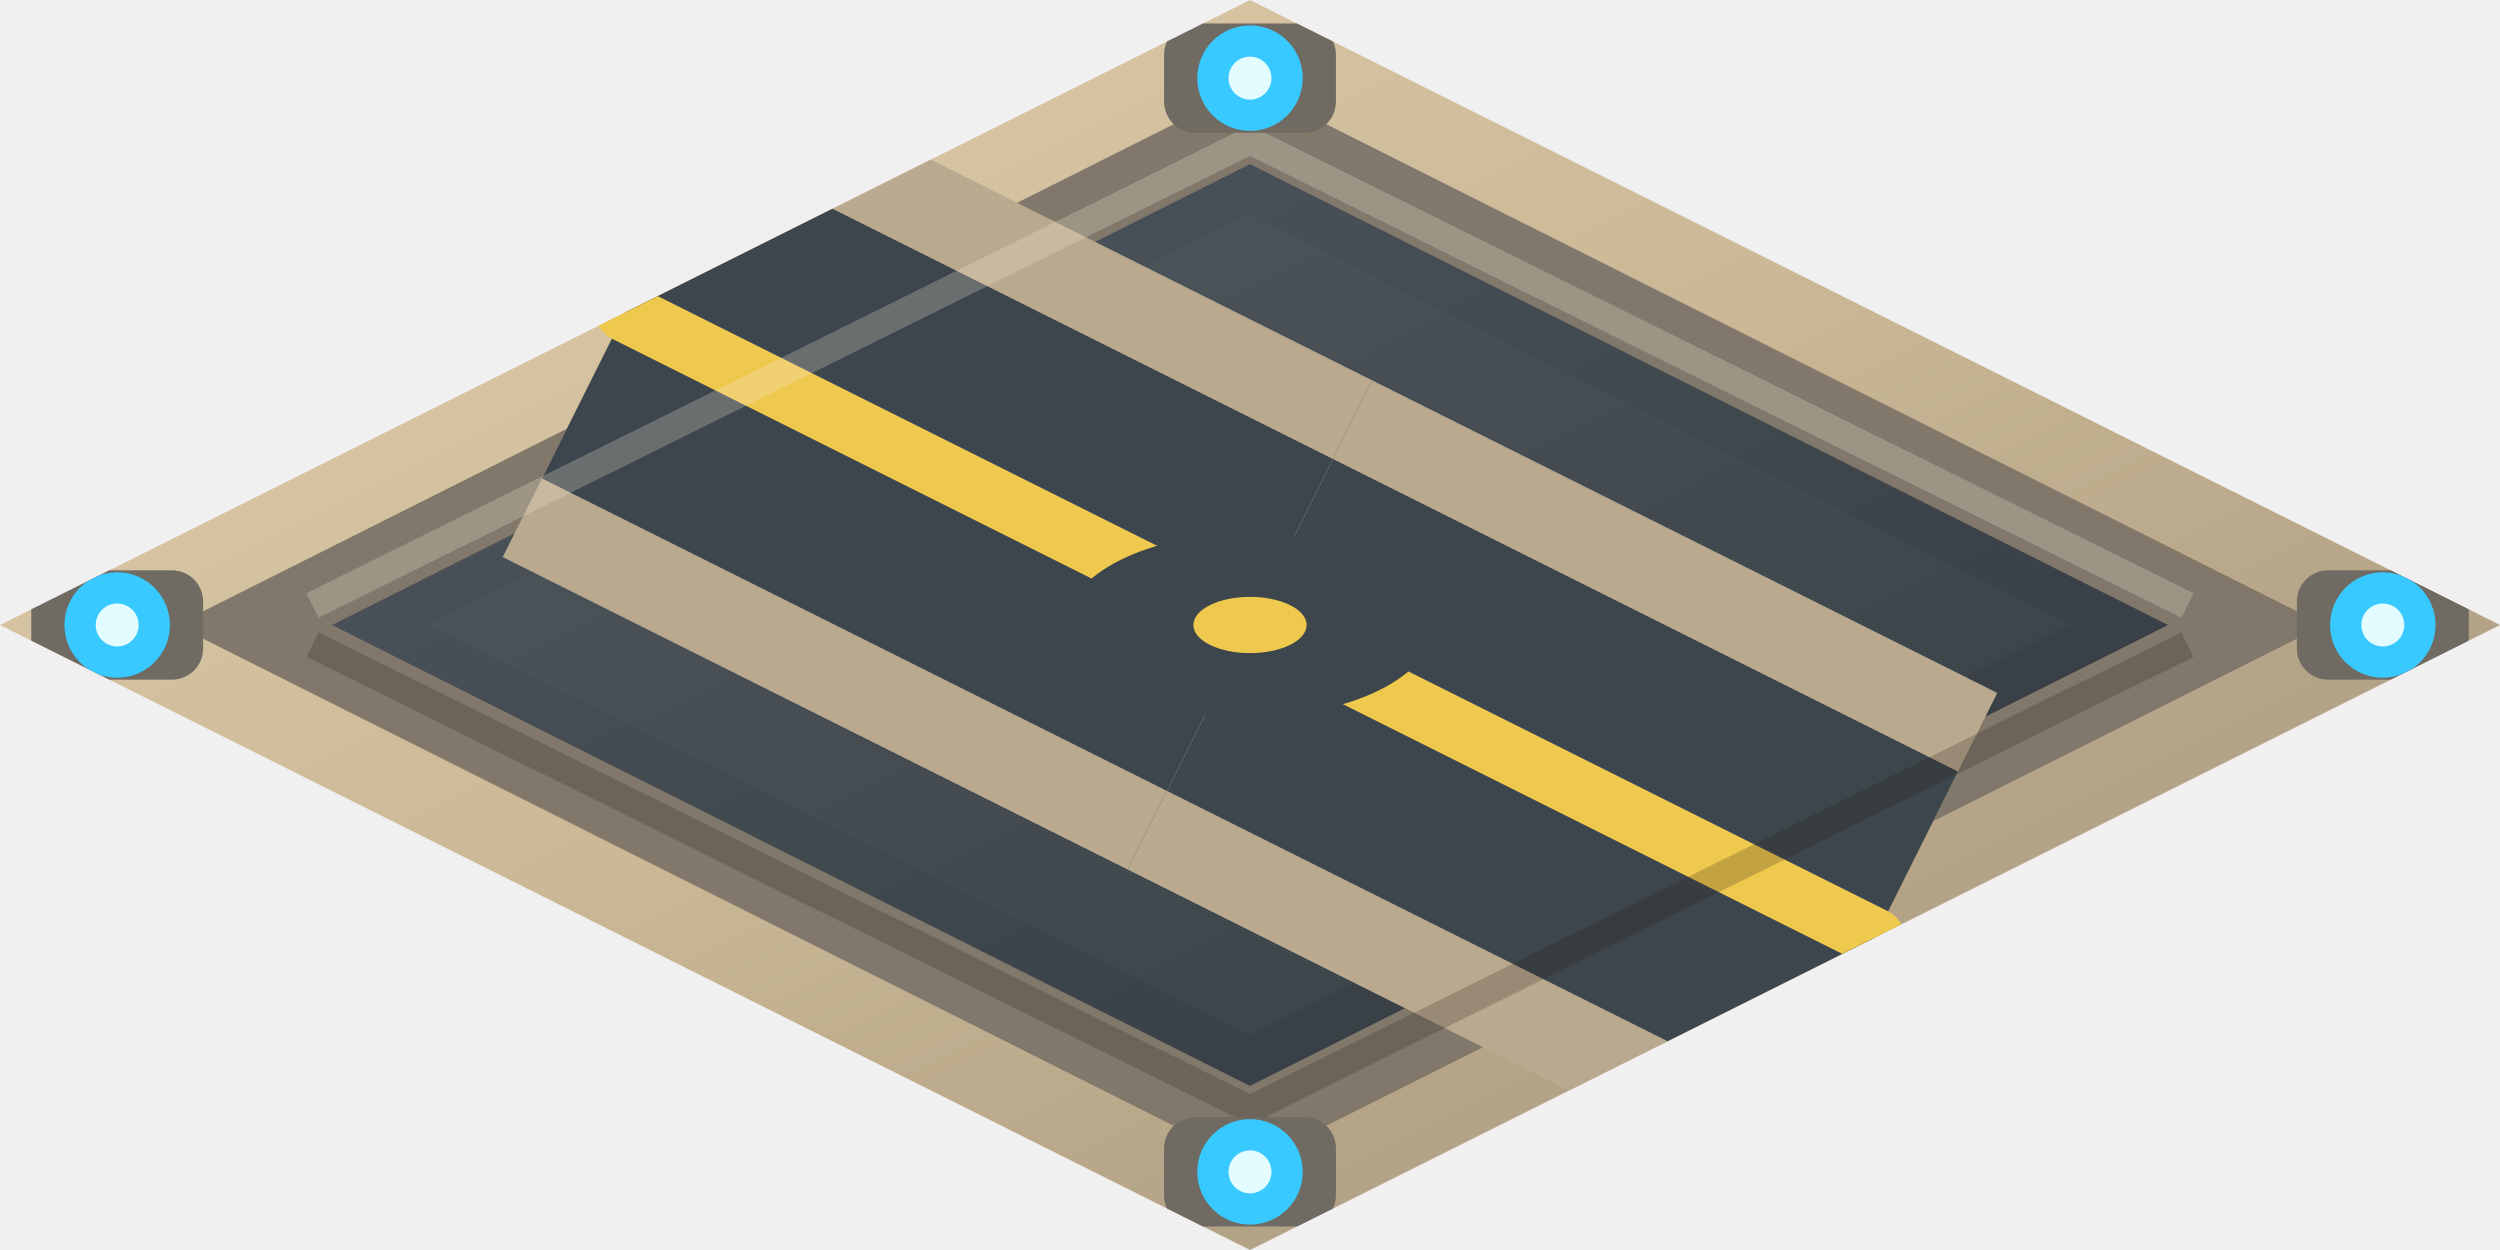
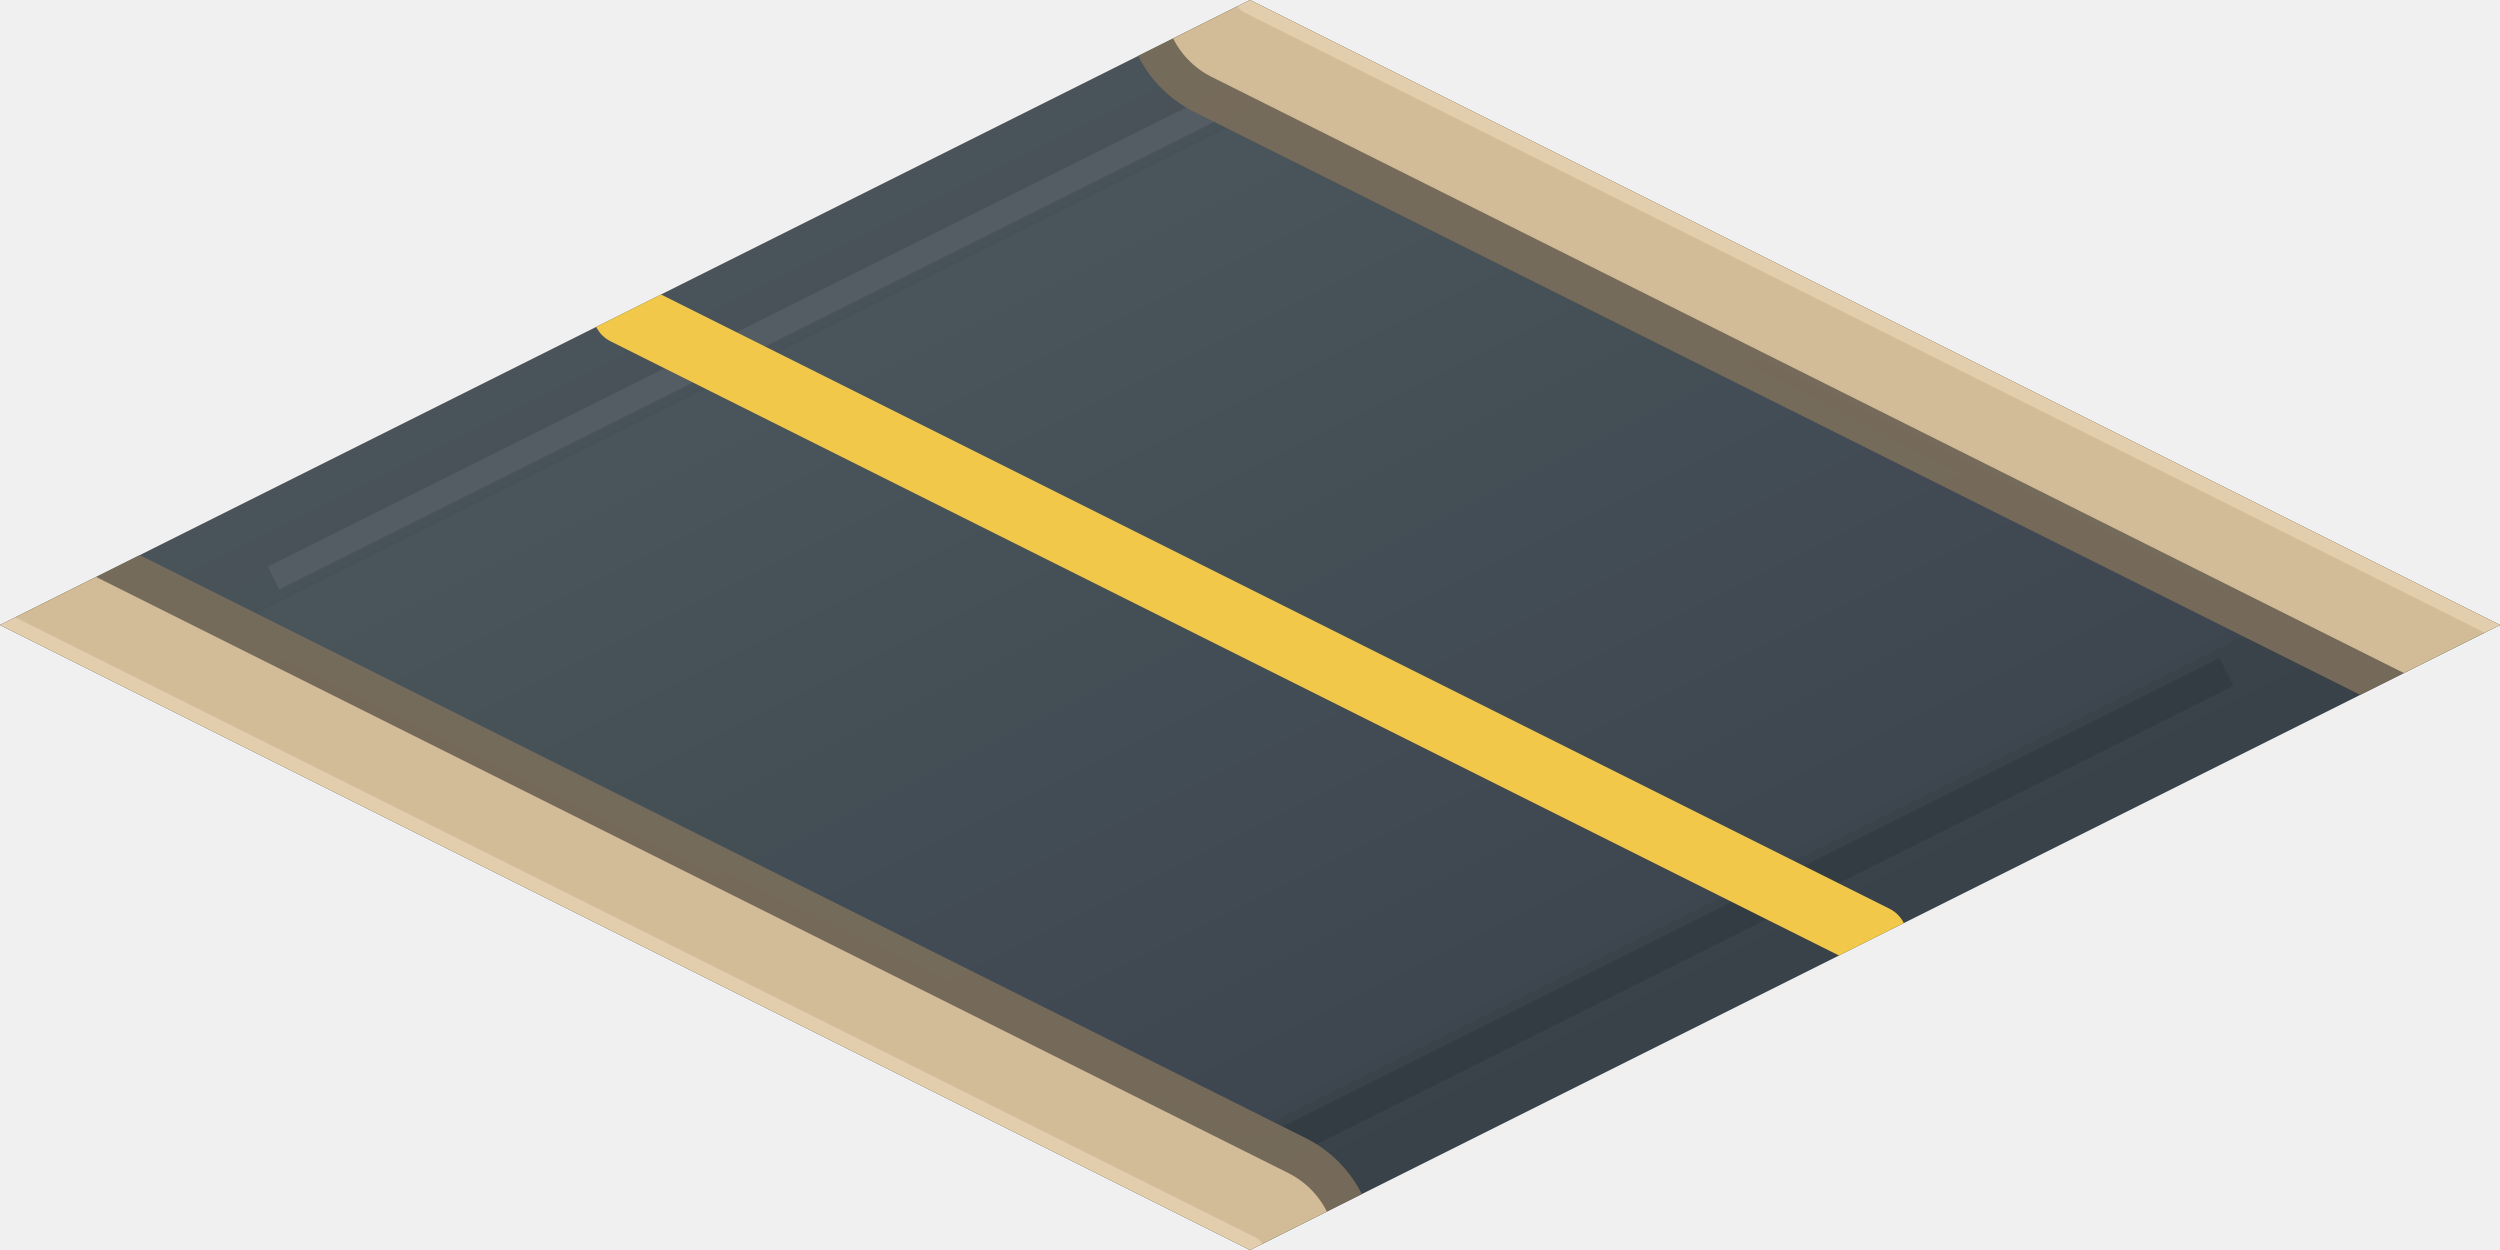
<svg xmlns="http://www.w3.org/2000/svg" width="64" height="32" viewBox="0 0 64 32">
  <defs>
-     <linearGradient id="curb" x1="0" y1="0" x2="1" y2="1">
-       <stop offset="0" stop-color="#e1cfad" />
-       <stop offset=".48" stop-color="#c9b795" />
-       <stop offset="1" stop-color="#9d8e77" />
-     </linearGradient>
-     <linearGradient id="asphalt" x1="0" y1="0" x2="1" y2="1">
-       <stop offset="0" stop-color="#50585f" />
-       <stop offset=".5" stop-color="#41494f" />
-       <stop offset="1" stop-color="#30383e" />
-     </linearGradient>
    <clipPath id="tile">
      <polygon points="32,0 64,16 32,32 0,16" />
    </clipPath>
+     <linearGradient id="asphalt" x1="0" y1="0" x2="1" y2="1">
+       <stop offset="0" stop-color="#525c63" />
+       <stop offset=".48" stop-color="#424b52" />
+       <stop offset="1" stop-color="#303940" />
+     </linearGradient>
+     <radialGradient id="blueGlow">
+       <stop offset="0" stop-color="#efffff" />
+       <stop offset=".34" stop-color="#56ddff" />
+       <stop offset=".68" stop-color="#109dff" />
+       <stop offset="1" stop-color="#125ad2" stop-opacity=".18" />
+     </radialGradient>
  </defs>
  <g clip-path="url(#tile)">
-     <polygon points="32,0 64,16 32,32 0,16" fill="url(#curb)" />
-     <polygon points="32,2.2 59.5,16 32,29.8 4.5,16" fill="#81786b" />
-     <polygon points="32,4.2 55.5,16 32,27.8 8.5,16" fill="url(#asphalt)" />
-     <path d="M11 16 L32 5.5 L53 16 L32 26.5 Z" fill="#697279" opacity=".08" />
-     <path d="M32 16 L48 24" stroke="#b9a98e" stroke-width="14" stroke-linecap="butt" />
-     <path d="M32 16 L48 24" stroke="#3d464c" stroke-width="9.5" stroke-linecap="butt" />
-     <path d="M32 16 L48 24" stroke="#efc84e" stroke-width="1.5" stroke-linecap="round" />
-     <path d="M32 16 L16 8" stroke="#b9a98e" stroke-width="14" stroke-linecap="butt" />
-     <path d="M32 16 L16 8" stroke="#3d464c" stroke-width="9.5" stroke-linecap="butt" />
-     <path d="M32 16 L16 8" stroke="#efc84e" stroke-width="1.5" stroke-linecap="round" />
-     <ellipse cx="32" cy="16" rx="4.7" ry="2.35" fill="#3d464c" />
-     <ellipse cx="32" cy="16" rx="1.45" ry=".72" fill="#efc84e" />
-     <path d="M8 15.5 L32 3.6 L56 15.5" fill="none" stroke="#f4ead8" stroke-opacity=".25" stroke-width=".7" />
-     <path d="M56 16.5 L32 28.4 L8 16.5" fill="none" stroke="#251f1a" stroke-opacity=".22" stroke-width=".7" />
-     <g>
-       <rect x="29.8" y="0.6" width="4.4" height="2.8" rx=".8" fill="#6f6a62" />
-       <circle cx="32" cy="2" r="1.35" fill="#37c9ff" />
-       <circle cx="32" cy="2" r=".55" fill="#e3fcff" />
-     </g>
-     <g>
-       <rect x="58.8" y="14.6" width="4.4" height="2.8" rx=".8" fill="#6f6a62" />
-       <circle cx="61" cy="16" r="1.35" fill="#37c9ff" />
-       <circle cx="61" cy="16" r=".55" fill="#e3fcff" />
-     </g>
-     <g>
-       <rect x="29.8" y="28.6" width="4.4" height="2.8" rx=".8" fill="#6f6a62" />
-       <circle cx="32" cy="30" r="1.35" fill="#37c9ff" />
-       <circle cx="32" cy="30" r=".55" fill="#e3fcff" />
-     </g>
-     <g>
-       <rect x="0.8" y="14.6" width="4.4" height="2.8" rx=".8" fill="#6f6a62" />
-       <circle cx="3" cy="16" r="1.35" fill="#37c9ff" />
-       <circle cx="3" cy="16" r=".55" fill="#e3fcff" />
-     </g>
+     <polygon points="32,0 64,16 32,32 0,16" fill="url(#asphalt)" />
+     <polygon points="32,3 58,16 32,29 6,16" fill="#738089" opacity=".055" />
+     <path d="M7 14.8 L32 2.3 L57 14.8" fill="none" stroke="#ffffff" stroke-opacity=".065" stroke-width=".65" />
+     <path d="M57 17.2 L32 29.7 L7 17.2" fill="none" stroke="#151d22" stroke-opacity=".16" stroke-width=".8" />
+     <path d="M32 0 L64 16" fill="none" stroke="#786c5b" stroke-width="6.4" stroke-opacity="0.95" stroke-linecap="round" />
+     <path d="M32 0 L64 16" fill="none" stroke="#d2bc97" stroke-width="4.4" stroke-opacity="1" stroke-linecap="round" />
+     <path d="M32 0 L64 16" fill="none" stroke="#f2e2c2" stroke-width="0.7" stroke-opacity="0.48" stroke-linecap="round" />
+     <path d="M32 32 L0 16" fill="none" stroke="#786c5b" stroke-width="6.4" stroke-opacity="0.95" stroke-linecap="round" />
+     <path d="M32 32 L0 16" fill="none" stroke="#d2bc97" stroke-width="4.4" stroke-opacity="1" stroke-linecap="round" />
+     <path d="M32 32 L0 16" fill="none" stroke="#f2e2c2" stroke-width="0.7" stroke-opacity="0.48" stroke-linecap="round" />
+     <path d="M48 24 L16 8" fill="none" stroke="#f2c84b" stroke-width="1.65" stroke-linecap="round" />
  </g>
</svg>
